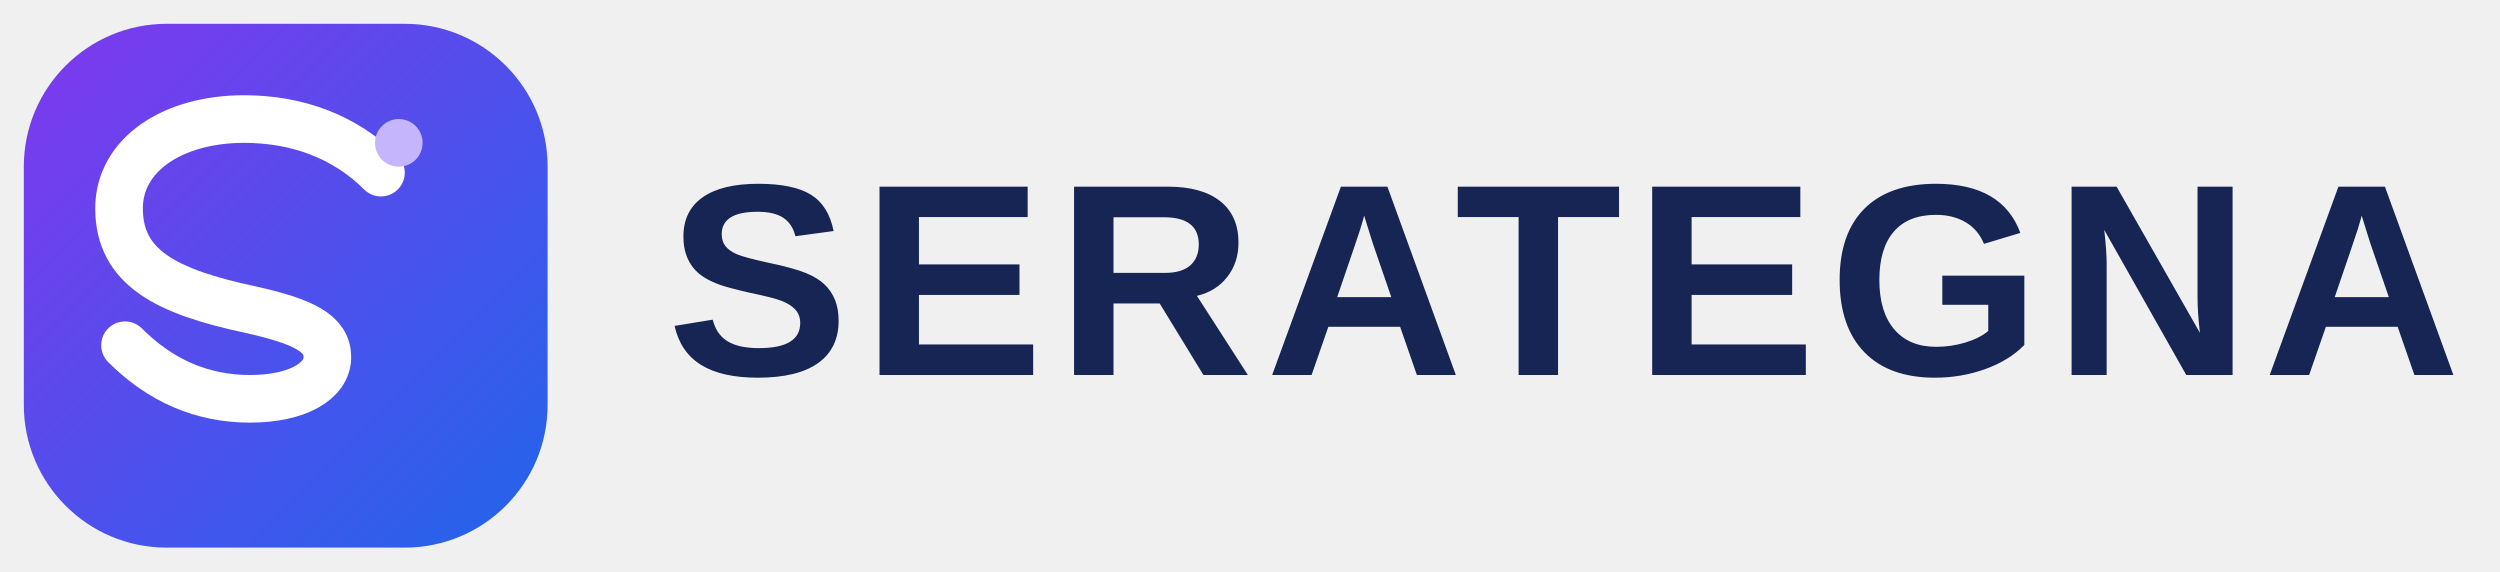
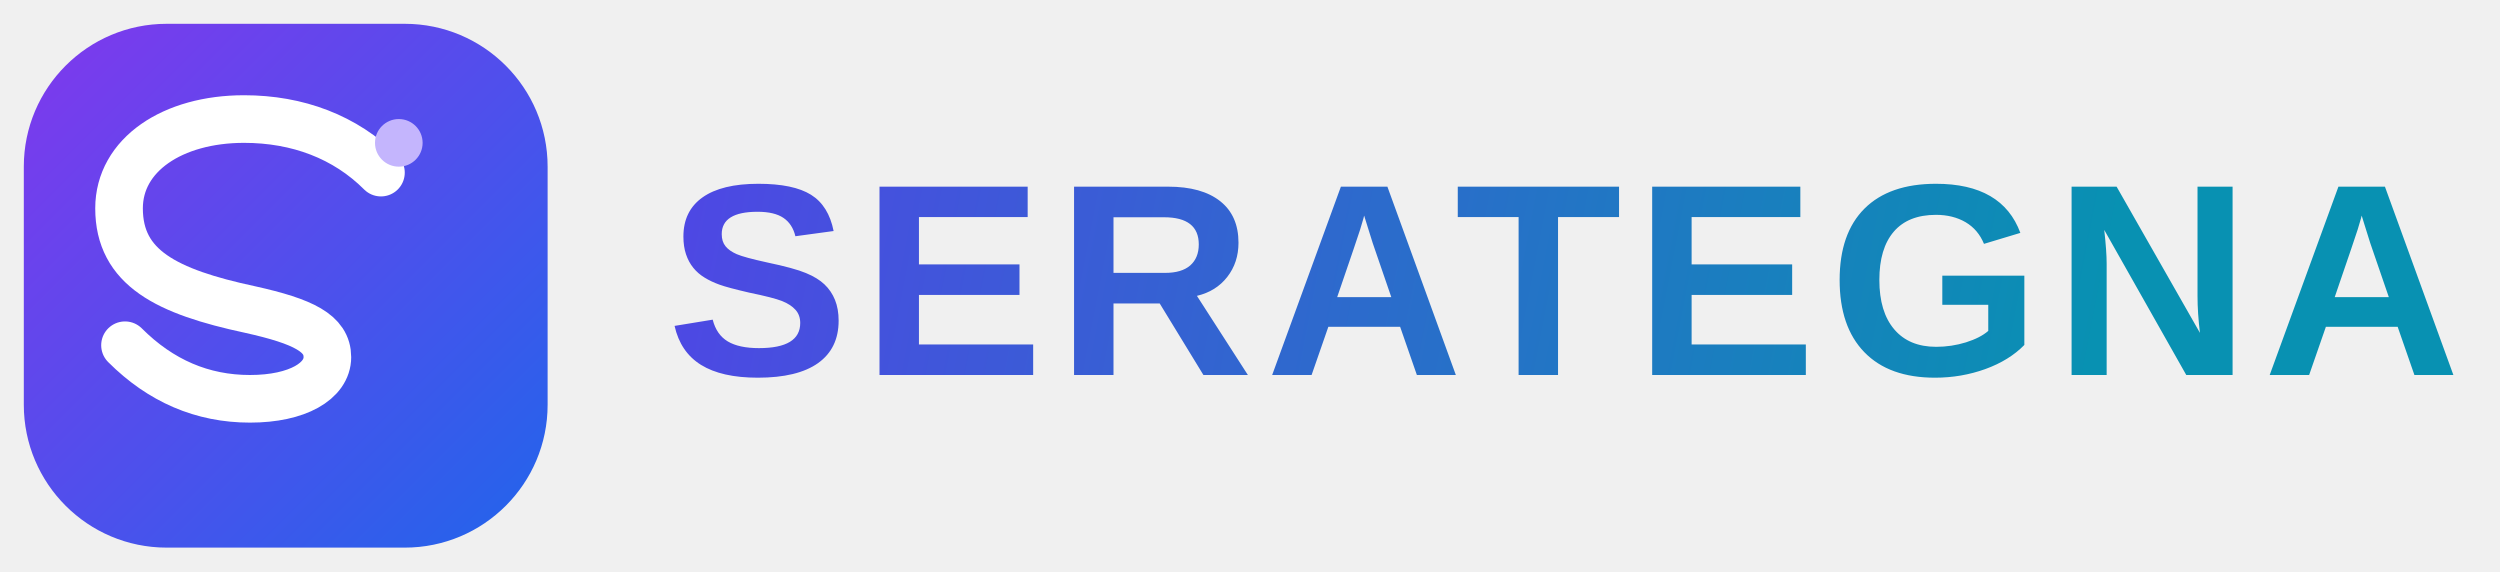
<svg xmlns="http://www.w3.org/2000/svg" viewBox="0 0 420 96" role="img" aria-labelledby="title desc">
  <defs>
    <linearGradient id="mark" x1="8" y1="8" x2="88" y2="88" gradientUnits="userSpaceOnUse">
      <stop stop-color="#7c3aed" />
      <stop offset="1" stop-color="#2563eb" />
    </linearGradient>
+     <linearGradient id="word" x1="112" y1="24" x2="350" y2="70" gradientUnits="userSpaceOnUse">
+       <stop stop-color="#4f46e5" />
+       <stop offset="1" stop-color="#0891b2" />
+     </linearGradient>
  </defs>
  <rect x="4" y="4" width="88" height="88" rx="24" fill="url(#mark)" />
  <path d="M64 29c-6-6-14-9-23-9-12 0-21 6-21 15 0 10 8 14 22 17 9 2 13 4 13 8 0 4-5 7-13 7-8 0-15-3-21-9" fill="none" stroke="#fff" stroke-linecap="round" stroke-width="8" />
  <circle cx="67" cy="24" r="4" fill="#c4b5fd" />
-   <text x="112" y="63" fill="#172554" font-family="Arial, Helvetica, sans-serif" font-size="46" font-weight="800" letter-spacing="2">SERATEGNA</text>
+   <text x="112" y="63" fill="url(#word)" font-family="Arial, Helvetica, sans-serif" font-size="46" font-weight="800" letter-spacing="2">SERATEGNA</text>
</svg>
